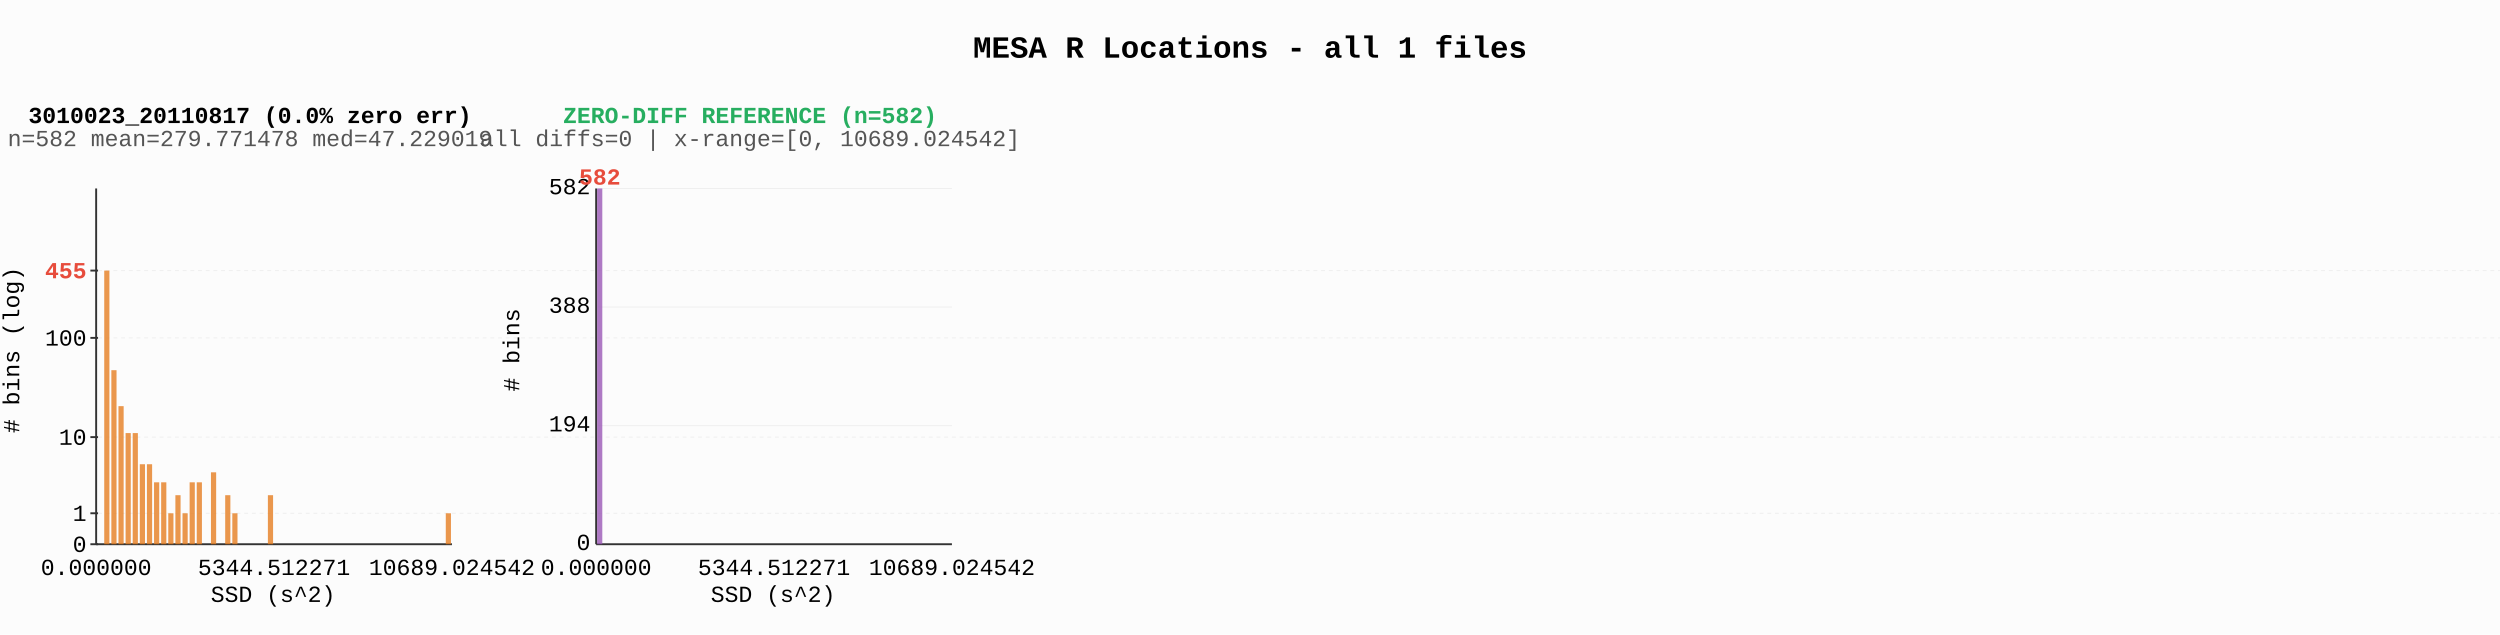
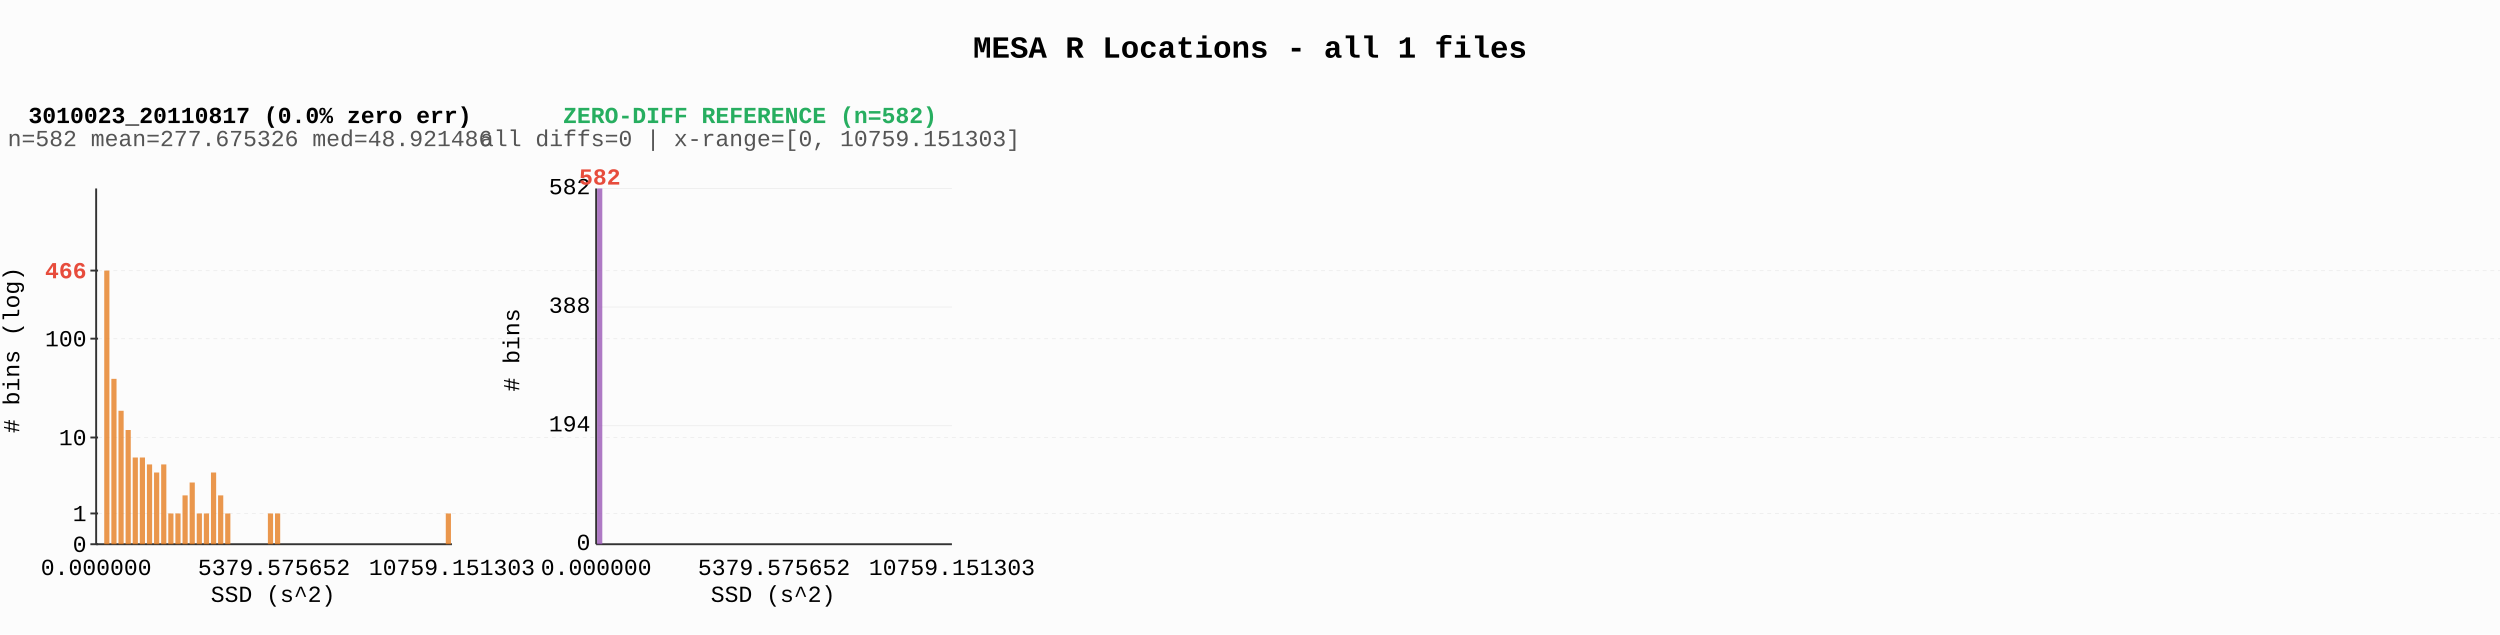
<svg xmlns="http://www.w3.org/2000/svg" width="1300" height="330">
  <style>
  text { font-family: Consolas, 'Courier New', monospace; }
  .title { font-size: 16px; font-weight: bold; }
  .subtitle { font-size: 12px; font-weight: bold; }
  .stats { font-size: 12px; fill: #555; }
  .tick { font-size: 12px; }
  .axis-label { font-size: 12px; }
  .y-axis-label { font-size: 12px; }
  .x-tick { font-size: 12px; }
  .clipped { font-size: 12px; fill: #e74c3c; font-weight: bold; }
  .empty { font-size: 12px; fill: #999; }
</style>
  <rect width="100%" height="100%" fill="#fcfcfc" />
  <text x="650" y="30" text-anchor="middle" class="title">MESA R Locations - all 1 files</text>
  <text x="130" y="64" text-anchor="middle" class="subtitle">3010023_20110817 (0.0% zero err)</text>
-   <text x="130" y="76" text-anchor="middle" class="stats">n=582  mean=279.771478  med=47.229019</text>
+   <text x="130" y="76" text-anchor="middle" class="stats">n=582  mean=277.675326  med=48.921486</text>
  <line x1="50" y1="98" x2="50" y2="283" stroke="#333" stroke-width="1" />
  <line x1="50" y1="283" x2="235" y2="283" stroke="#333" stroke-width="1" />
  <text x="18" y="190" text-anchor="middle" class="y-axis-label" transform="rotate(-90 10,190)"># bins (log)</text>
  <line x1="47" y1="283.0" x2="51" y2="283.0" stroke="#333" stroke-width="1" />
  <text x="45" y="287.0" text-anchor="end" class="tick">0</text>
-   <line x1="47" y1="266.9" x2="51" y2="266.9" stroke="#333" stroke-width="1" />
-   <text x="45" y="270.9" text-anchor="end" class="tick">1</text>
-   <line x1="51" y1="266.9" x2="10049" y2="266.9" stroke="#eee" stroke-width="0.5" stroke-dasharray="2,2" />
-   <line x1="47" y1="227.3" x2="51" y2="227.3" stroke="#333" stroke-width="1" />
-   <text x="45" y="231.3" text-anchor="end" class="tick">10</text>
-   <line x1="51" y1="227.3" x2="10049" y2="227.3" stroke="#eee" stroke-width="0.5" stroke-dasharray="2,2" />
-   <line x1="47" y1="175.7" x2="51" y2="175.7" stroke="#333" stroke-width="1" />
-   <text x="45" y="179.7" text-anchor="end" class="tick">100</text>
-   <line x1="51" y1="175.7" x2="10049" y2="175.7" stroke="#eee" stroke-width="0.5" stroke-dasharray="2,2" />
+   <line x1="47" y1="267.0" x2="51" y2="267.0" stroke="#333" stroke-width="1" />
+   <text x="45" y="271.0" text-anchor="end" class="tick">1</text>
+   <line x1="51" y1="267.0" x2="10049" y2="267.0" stroke="#eee" stroke-width="0.5" stroke-dasharray="2,2" />
+   <line x1="47" y1="227.5" x2="51" y2="227.5" stroke="#333" stroke-width="1" />
+   <text x="45" y="231.5" text-anchor="end" class="tick">10</text>
+   <line x1="51" y1="227.5" x2="10049" y2="227.5" stroke="#eee" stroke-width="0.5" stroke-dasharray="2,2" />
+   <line x1="47" y1="176.1" x2="51" y2="176.1" stroke="#333" stroke-width="1" />
+   <text x="45" y="180.1" text-anchor="end" class="tick">100</text>
+   <line x1="51" y1="176.1" x2="10049" y2="176.1" stroke="#eee" stroke-width="0.5" stroke-dasharray="2,2" />
  <line x1="47" y1="140.7" x2="51" y2="140.7" stroke="#333" stroke-width="1" />
-   <text x="45" y="144.7" text-anchor="end" class="tick" fill="#e74c3c" font-weight="bold">455</text>
+   <text x="45" y="144.7" text-anchor="end" class="tick" fill="#e74c3c" font-weight="bold">466</text>
  <line x1="51" y1="140.7" x2="10049" y2="140.7" stroke="#eee" stroke-width="0.5" stroke-dasharray="2,2" />
  <rect x="54.2" y="140.7" width="2.7" height="142.3" fill="#e67e22" fill-opacity="0.8" />
-   <rect x="57.9" y="192.5" width="2.7" height="90.5" fill="#e67e22" fill-opacity="0.8" />
-   <rect x="61.6" y="211.2" width="2.7" height="71.8" fill="#e67e22" fill-opacity="0.8" />
-   <rect x="65.3" y="225.2" width="2.7" height="57.8" fill="#e67e22" fill-opacity="0.8" />
-   <rect x="69.0" y="225.2" width="2.7" height="57.8" fill="#e67e22" fill-opacity="0.8" />
-   <rect x="72.7" y="241.4" width="2.7" height="41.6" fill="#e67e22" fill-opacity="0.8" />
-   <rect x="76.4" y="241.4" width="2.7" height="41.6" fill="#e67e22" fill-opacity="0.8" />
-   <rect x="80.1" y="250.8" width="2.7" height="32.2" fill="#e67e22" fill-opacity="0.8" />
-   <rect x="83.8" y="250.8" width="2.7" height="32.2" fill="#e67e22" fill-opacity="0.8" />
-   <rect x="87.5" y="266.9" width="2.7" height="16.1" fill="#e67e22" fill-opacity="0.8" />
-   <rect x="91.2" y="257.5" width="2.7" height="25.5" fill="#e67e22" fill-opacity="0.8" />
-   <rect x="94.9" y="266.9" width="2.7" height="16.1" fill="#e67e22" fill-opacity="0.8" />
-   <rect x="98.6" y="250.8" width="2.7" height="32.2" fill="#e67e22" fill-opacity="0.8" />
-   <rect x="102.3" y="250.8" width="2.7" height="32.2" fill="#e67e22" fill-opacity="0.8" />
-   <rect x="109.7" y="245.6" width="2.7" height="37.4" fill="#e67e22" fill-opacity="0.8" />
-   <rect x="117.1" y="257.5" width="2.7" height="25.5" fill="#e67e22" fill-opacity="0.8" />
-   <rect x="120.8" y="266.9" width="2.7" height="16.1" fill="#e67e22" fill-opacity="0.8" />
-   <rect x="139.3" y="257.5" width="2.7" height="25.5" fill="#e67e22" fill-opacity="0.8" />
-   <rect x="231.8" y="266.9" width="2.7" height="16.1" fill="#e67e22" fill-opacity="0.8" />
+   <rect x="57.9" y="197.0" width="2.7" height="86.0" fill="#e67e22" fill-opacity="0.8" />
+   <rect x="61.6" y="213.6" width="2.7" height="69.4" fill="#e67e22" fill-opacity="0.8" />
+   <rect x="65.3" y="223.6" width="2.7" height="59.4" fill="#e67e22" fill-opacity="0.8" />
+   <rect x="69.0" y="237.9" width="2.7" height="45.1" fill="#e67e22" fill-opacity="0.8" />
+   <rect x="72.7" y="237.9" width="2.7" height="45.1" fill="#e67e22" fill-opacity="0.8" />
+   <rect x="76.4" y="241.5" width="2.7" height="41.5" fill="#e67e22" fill-opacity="0.8" />
+   <rect x="80.1" y="245.7" width="2.7" height="37.3" fill="#e67e22" fill-opacity="0.8" />
+   <rect x="83.8" y="241.5" width="2.7" height="41.5" fill="#e67e22" fill-opacity="0.8" />
+   <rect x="87.5" y="267.0" width="2.7" height="16.0" fill="#e67e22" fill-opacity="0.8" />
+   <rect x="91.2" y="267.0" width="2.7" height="16.0" fill="#e67e22" fill-opacity="0.8" />
+   <rect x="94.9" y="257.6" width="2.7" height="25.4" fill="#e67e22" fill-opacity="0.8" />
+   <rect x="98.6" y="250.9" width="2.7" height="32.1" fill="#e67e22" fill-opacity="0.8" />
+   <rect x="102.3" y="267.0" width="2.7" height="16.0" fill="#e67e22" fill-opacity="0.8" />
+   <rect x="106.0" y="267.0" width="2.7" height="16.0" fill="#e67e22" fill-opacity="0.8" />
+   <rect x="109.7" y="245.7" width="2.7" height="37.3" fill="#e67e22" fill-opacity="0.8" />
+   <rect x="113.4" y="257.6" width="2.7" height="25.4" fill="#e67e22" fill-opacity="0.8" />
+   <rect x="117.1" y="267.0" width="2.7" height="16.0" fill="#e67e22" fill-opacity="0.8" />
+   <rect x="139.3" y="267.0" width="2.7" height="16.0" fill="#e67e22" fill-opacity="0.8" />
+   <rect x="143.0" y="267.0" width="2.7" height="16.0" fill="#e67e22" fill-opacity="0.8" />
+   <rect x="231.8" y="267.0" width="2.7" height="16.0" fill="#e67e22" fill-opacity="0.8" />
  <text x="50.0" y="299" text-anchor="middle" class="x-tick">0.000000</text>
-   <text x="142.5" y="299" text-anchor="middle" class="x-tick">5344.512271</text>
-   <text x="235.0" y="299" text-anchor="middle" class="x-tick">10689.024542</text>
+   <text x="142.5" y="299" text-anchor="middle" class="x-tick">5379.575652</text>
+   <text x="235.0" y="299" text-anchor="middle" class="x-tick">10759.151303</text>
  <text x="142" y="313" text-anchor="middle" class="axis-label">SSD (s^2)</text>
  <text x="390" y="64" text-anchor="middle" class="subtitle" fill="#27ae60">ZERO-DIFF REFERENCE (n=582)</text>
-   <text x="390" y="76" text-anchor="middle" class="stats">all diffs=0 | x-range=[0, 10689.024542]</text>
+   <text x="390" y="76" text-anchor="middle" class="stats">all diffs=0 | x-range=[0, 10759.151303]</text>
  <line x1="310" y1="98" x2="310" y2="283" stroke="#333" stroke-width="1" />
  <line x1="310" y1="283" x2="495" y2="283" stroke="#333" stroke-width="1" />
  <text x="278" y="190" text-anchor="middle" class="y-axis-label" transform="rotate(-90 270,190)"># bins</text>
  <text x="307" y="286.0" text-anchor="end" class="tick">0</text>
  <text x="307" y="224.333" text-anchor="end" class="tick">194</text>
  <line x1="311" y1="221.333" x2="495" y2="221.333" stroke="#eee" stroke-width="0.5" />
  <text x="307" y="162.667" text-anchor="end" class="tick">388</text>
  <line x1="311" y1="159.667" x2="495" y2="159.667" stroke="#eee" stroke-width="0.5" />
  <text x="307" y="101.0" text-anchor="end" class="tick">582</text>
  <line x1="311" y1="98.0" x2="495" y2="98.0" stroke="#eee" stroke-width="0.5" />
  <rect x="310.5" y="98.0" width="2.7" height="185.0" fill="#9b59b6" fill-opacity="0.8" />
  <text x="311.9" y="96" text-anchor="middle" class="clipped" fill="#9b59b6">582</text>
  <text x="310.0" y="299" text-anchor="middle" class="x-tick">0.000000</text>
-   <text x="402.5" y="299" text-anchor="middle" class="x-tick">5344.512271</text>
-   <text x="495.0" y="299" text-anchor="middle" class="x-tick">10689.024542</text>
+   <text x="402.5" y="299" text-anchor="middle" class="x-tick">5379.575652</text>
+   <text x="495.0" y="299" text-anchor="middle" class="x-tick">10759.151303</text>
  <text x="402" y="313" text-anchor="middle" class="axis-label">SSD (s^2)</text>
</svg>
